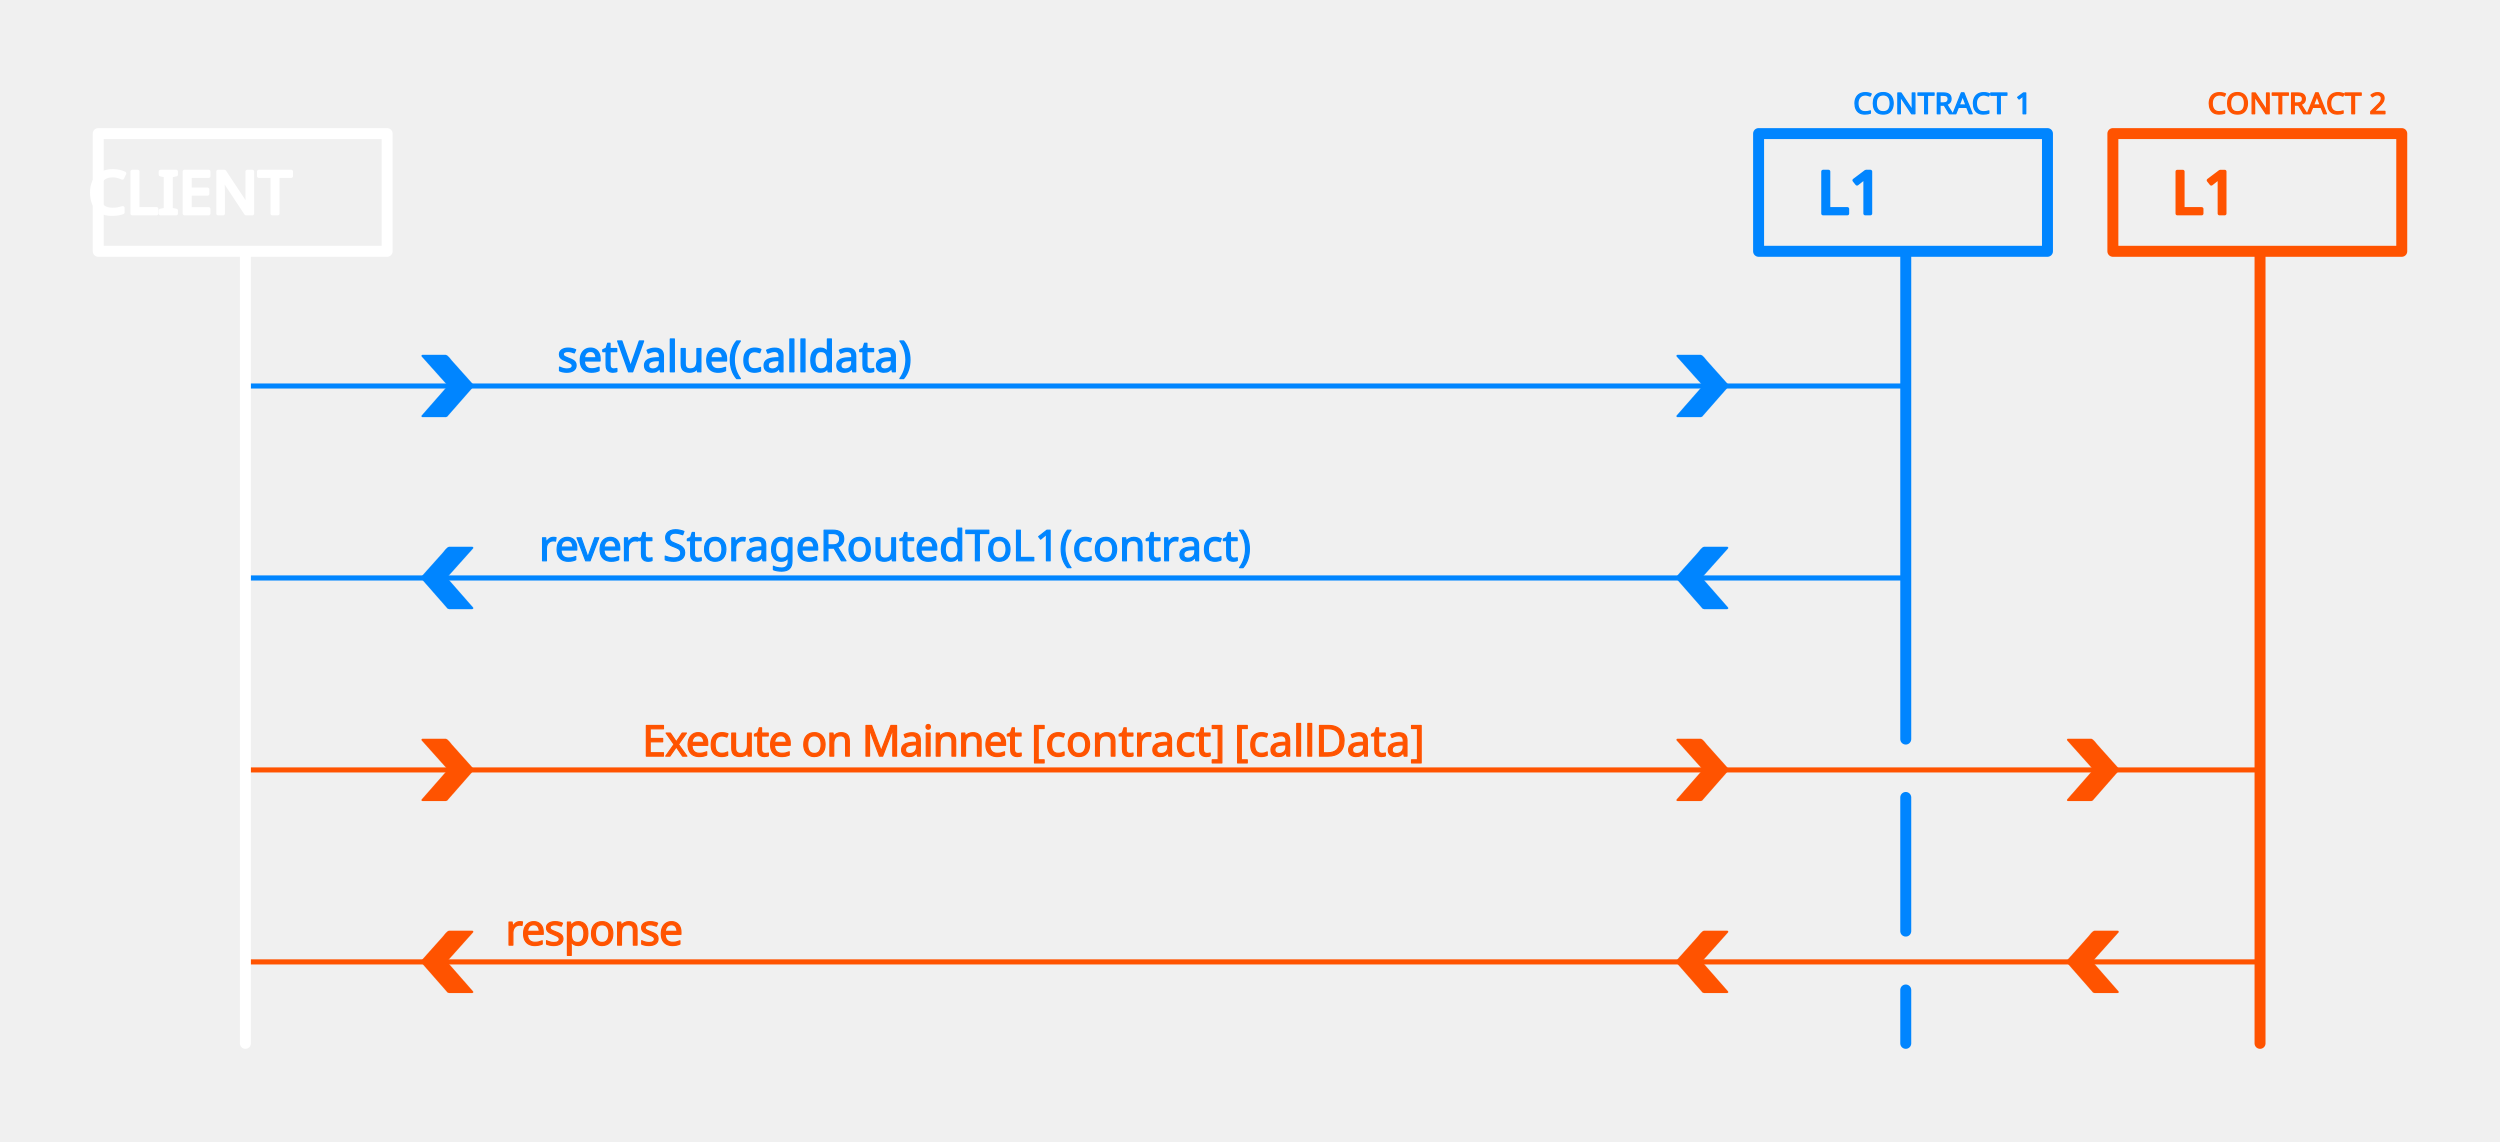
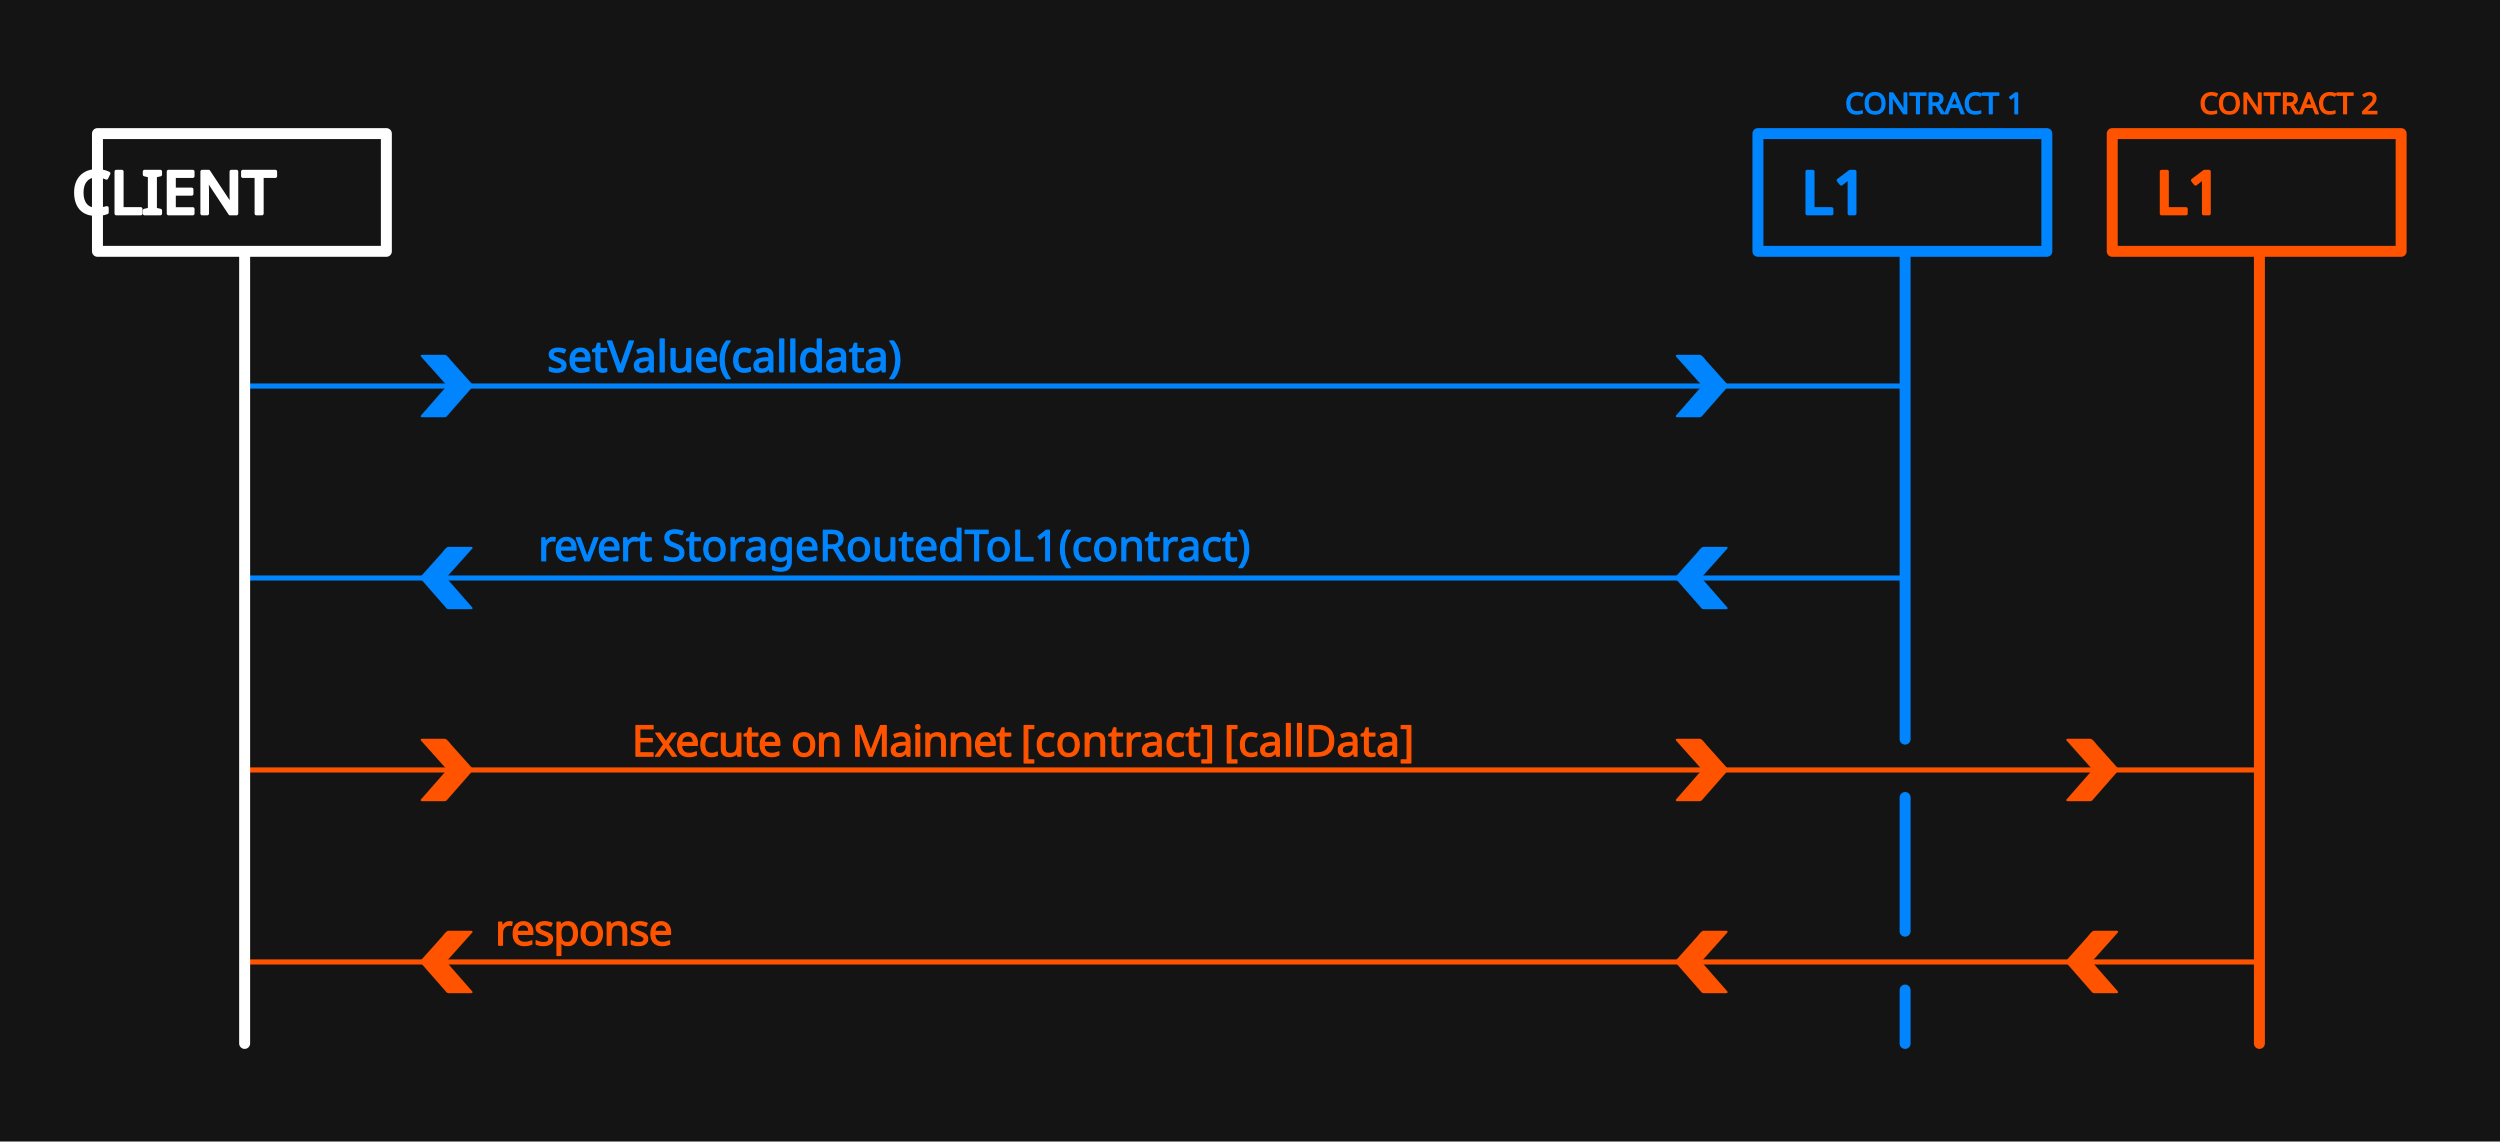
- <svg xmlns="http://www.w3.org/2000/svg" xmlns:xlink="http://www.w3.org/1999/xlink" width="538.993mm" height="246.125mm" viewBox="0 0 538.993 246.125" version="1.1" id="svg6">
+ <svg xmlns="http://www.w3.org/2000/svg" xmlns:xlink="http://www.w3.org/1999/xlink" width="538.953mm" height="246.085mm" viewBox="0 0 538.953 246.085" version="1.1" id="svg6">
  <defs id="defs2">
    <rect x="258.608" y="35.355" width="130.437" height="286.727" id="rect1163" />
    <rect x="352.45" y="114.378" width="27.62" height="4.849" id="rect1482" />
    <linearGradient id="linearGradient1059">
      <stop style="stop-color:#000000;stop-opacity:1;" offset="0" id="stop1055" />
      <stop style="stop-color:#000000;stop-opacity:0;" offset="1" id="stop1057" />
    </linearGradient>
    <rect x="136.861" y="168.484" width="23.687" height="7.896" id="rect1202" />
    <linearGradient id="linearGradient1005">
      <stop style="stop-color:#000000;stop-opacity:1;" offset="0" id="stop1001" />
      <stop style="stop-color:#000000;stop-opacity:0;" offset="1" id="stop1003" />
    </linearGradient>
    <marker style="overflow:visible" id="Arrow2Mstart" refX="0" refY="0" orient="auto">
      <path transform="scale(0.6)" d="M 8.719,4.034 -2.207,0.016 8.719,-4.002 c -1.745,2.372 -1.735,5.617 -6e-7,8.035 z" style="fill:context-stroke;fill-rule:evenodd;stroke-width:0.625;stroke-linejoin:round" id="path1120" />
    </marker>
    <marker style="overflow:visible" id="Arrow2Lend" refX="0" refY="0" orient="auto">
      <path transform="matrix(-1.1,0,0,-1.1,-1.1,0)" d="M 8.719,4.034 -2.207,0.016 8.719,-4.002 c -1.745,2.372 -1.735,5.617 -6e-7,8.035 z" style="fill:context-stroke;fill-rule:evenodd;stroke-width:0.625;stroke-linejoin:round" id="path1117" />
    </marker>
    <marker style="overflow:visible" id="TriangleOutL" refX="0" refY="0" orient="auto">
      <path transform="scale(0.8)" style="fill:context-stroke;fill-rule:evenodd;stroke:context-stroke;stroke-width:1pt" d="M 5.77,0 -2.88,5 V -5 Z" id="path1238" />
    </marker>
    <marker style="overflow:visible" id="TriangleOutL-4" refX="0" refY="0" orient="auto">
      <path transform="scale(0.8)" style="fill:context-stroke;fill-rule:evenodd;stroke:context-stroke;stroke-width:1pt" d="M 5.77,0 -2.88,5 V -5 Z" id="path1238-7" />
    </marker>
    <marker style="overflow:visible" id="TriangleOutL-8" refX="0" refY="0" orient="auto">
      <path transform="scale(0.8)" style="fill:context-stroke;fill-rule:evenodd;stroke:context-stroke;stroke-width:1pt" d="M 5.77,0 -2.88,5 V -5 Z" id="path1238-3" />
    </marker>
    <marker style="overflow:visible" id="TriangleOutL-4-2" refX="0" refY="0" orient="auto">
      <path transform="scale(0.8)" style="fill:context-stroke;fill-rule:evenodd;stroke:context-stroke;stroke-width:1pt" d="M 5.77,0 -2.88,5 V -5 Z" id="path1238-7-8" />
    </marker>
    <linearGradient xlink:href="#linearGradient1005" id="linearGradient1007" x1="88.406" y1="45.401" x2="98.212" y2="45.401" gradientUnits="userSpaceOnUse" />
    <linearGradient xlink:href="#linearGradient1059" id="linearGradient1061" x1="86.907" y1="237.228" x2="177.445" y2="237.228" gradientUnits="userSpaceOnUse" />
  </defs>
-   <g id="layer1" transform="translate(-33.41176,-65.063)">
-     <g id="g2230" transform="translate(-7.8102,9.730348)" style="fill:#ff5300;fill-opacity:1;stroke:#ff5300;stroke-opacity:1">
-       <text xml:space="preserve" style="font-size:9.269px;line-height:1.25;font-family:Palatino;-inkscape-font-specification:Palatino;font-variant-ligatures:none;text-align:center;letter-spacing:-0.242px;text-anchor:middle;fill:#ff5300;fill-opacity:1;stroke:#ff5300;stroke-width:0.257;stroke-linecap:round;stroke-linejoin:round;stroke-miterlimit:4;stroke-dasharray:none;stroke-opacity:1" x="272.025" y="218.355" id="text1278-7-4">
-         <tspan id="tspan1276-9-2" x="274.653" y="218.355" style="font-style:normal;font-variant:normal;font-weight:normal;font-stretch:normal;font-family:'SF Mono';-inkscape-font-specification:'SF Mono';fill:#ff5300;fill-opacity:1;stroke:#ff5300;stroke-width:0.257;stroke-linecap:round;stroke-linejoin:round;stroke-miterlimit:4;stroke-dasharray:none;stroke-opacity:1">Execute on Mainnet [<tspan style="letter-spacing:0px" id="tspan964">contract</tspan>] [<tspan style="letter-spacing:0px" id="tspan966">callData</tspan>]   </tspan>
-       </text>
-     </g>
-     <g id="g1285" transform="translate(-15.54913,4.208755)" style="fill:#0085ff;fill-opacity:1;stroke:#0085ff;stroke-opacity:1">
-       <text xml:space="preserve" style="font-size:9.269px;line-height:1.25;font-family:Palatino;-inkscape-font-specification:Palatino;font-variant-ligatures:none;text-align:center;letter-spacing:0px;text-anchor:middle;stroke:#0085ff;stroke-width:0.309;stroke-linecap:round;stroke-linejoin:round;stroke-miterlimit:4;stroke-dasharray:none;stroke-opacity:1;fill:#0085ff;fill-opacity:1" x="214.05" y="140.992" id="text1278">
-         <tspan id="tspan1276" x="216.629" y="140.992" style="font-style:normal;font-variant:normal;font-weight:normal;font-stretch:normal;font-size:9.269px;font-family:'SF Mono';-inkscape-font-specification:'SF Mono';stroke:#0085ff;stroke-width:0.309;stroke-linecap:round;stroke-linejoin:round;stroke-miterlimit:4;stroke-dasharray:none;stroke-opacity:1;fill:#0085ff;fill-opacity:1;">setValue(calldata) </tspan>
-       </text>
-     </g>
+   <g id="layer1" transform="translate(-33.58221,-65.063)">
    <text xml:space="preserve" style="font-style:normal;font-variant:normal;font-weight:normal;font-stretch:normal;font-size:5.875px;line-height:1.05;font-family:SPOTNIK;-inkscape-font-specification:SPOTNIK;font-variant-ligatures:none;text-align:center;letter-spacing:0.472px;text-anchor:middle;fill:#ff4f00;fill-opacity:1;stroke:#000000;stroke-width:0.803;stroke-linecap:round;stroke-linejoin:round;stroke-miterlimit:4;stroke-dasharray:none;stroke-opacity:1" x="187.271" y="146.442" id="text2139-0-1-8-8-8-0-0" transform="scale(1.047946,0.9542476)">
      <tspan style="font-style:normal;font-variant:normal;font-weight:normal;font-stretch:normal;font-family:SPOTNIK;-inkscape-font-specification:SPOTNIK;text-align:end;text-anchor:end;fill:#ff4f00;fill-opacity:1;stroke:#000000;stroke-width:0.803;stroke-linecap:round;stroke-linejoin:round;stroke-miterlimit:4;stroke-dasharray:none;stroke-opacity:1" x="187.271" y="146.442" id="tspan2163-0-2-6-4-3-4" />
    </text>
    <g id="g1162" transform="matrix(0.2723189,0,0,0.2723189,213.8516,218.0248)" />
-     <g id="g1170" transform="translate(101.0709,4.805857)">
-       <path style="fill:none;fill-opacity:1;stroke:#0085ff;stroke-width:2.365;stroke-linecap:round;stroke-linejoin:round;stroke-miterlimit:4;stroke-dasharray:none;stroke-opacity:1" d="m 343.216,285.2 v -11.505 m 0,-12.694 v -28.814 m 0,-12.587 v -105.162 H 311.488 V 89.06 h 62.281 v 25.378 h -30.553" id="path1065-7" />
-       <text xml:space="preserve" style="font-size:12.87px;line-height:1.25;font-family:Palatino;-inkscape-font-specification:Palatino;font-variant-ligatures:none;text-align:center;letter-spacing:0px;text-anchor:middle;stroke-width:0.771;stroke-miterlimit:4;stroke-dasharray:none;fill:#0085ff;fill-opacity:1;stroke:#0085ff;stroke-opacity:1;" x="338.129" y="107.736" id="text1098-9" transform="scale(1.013468,0.9867108)">
-         <tspan id="tspan1096-9" x="338.129" y="107.736" style="font-style:normal;font-variant:normal;font-weight:normal;font-stretch:normal;font-family:'SF Mono';-inkscape-font-specification:'SF Mono';stroke:#0085ff;stroke-width:0.771;stroke-linecap:round;stroke-linejoin:round;stroke-miterlimit:4;stroke-dasharray:none;stroke-opacity:1;fill:#0085ff;fill-opacity:1;">L1</tspan>
+     <text xml:space="preserve" id="text1161" style="font-size:14.111px;line-height:1.25;font-family:Palatino;-inkscape-font-specification:Palatino;font-variant-ligatures:none;text-align:center;letter-spacing:-0.368px;white-space:pre;shape-inside:url(#rect1163);" />
+     <g id="g1285-3" transform="translate(-33.66163,-270.9315)" style="fill:#0085ff;fill-opacity:1;stroke:none;stroke-opacity:1">
+       <rect style="fill:#141414;fill-rule:evenodd;stroke:none;stroke-width:0.729;stroke-linecap:round;stroke-linejoin:round;paint-order:stroke fill markers;stop-color:#000000" id="rect965" width="538.953" height="246.085" x="67.244" y="335.994" />
+     </g>
+     <g id="g1033">
+       <g id="g2230" transform="translate(-7.8102,9.730348)" style="fill:#ff5300;fill-opacity:1;stroke:#ff5300;stroke-opacity:1">
+         <text xml:space="preserve" style="font-size:9.269px;line-height:1.25;font-family:Palatino;-inkscape-font-specification:Palatino;font-variant-ligatures:none;text-align:center;letter-spacing:-0.242px;text-anchor:middle;fill:#ff5300;fill-opacity:1;stroke:#ff5300;stroke-width:0.257;stroke-linecap:round;stroke-linejoin:round;stroke-miterlimit:4;stroke-dasharray:none;stroke-opacity:1" x="272.025" y="218.355" id="text1278-7-4">
+           <tspan id="tspan1276-9-2" x="274.653" y="218.355" style="font-style:normal;font-variant:normal;font-weight:normal;font-stretch:normal;font-family:'SF Mono';-inkscape-font-specification:'SF Mono';fill:#ff5300;fill-opacity:1;stroke:#ff5300;stroke-width:0.257;stroke-linecap:round;stroke-linejoin:round;stroke-miterlimit:4;stroke-dasharray:none;stroke-opacity:1">Execute on Mainnet [<tspan style="letter-spacing:0px" id="tspan964">contract</tspan>] [<tspan style="letter-spacing:0px" id="tspan966">callData</tspan>]   </tspan>
+         </text>
+       </g>
+       <g id="g1285" transform="translate(-15.54913,4.208755)" style="fill:#0085ff;fill-opacity:1;stroke:#0085ff;stroke-opacity:1">
+         <text xml:space="preserve" style="font-size:9.269px;line-height:1.25;font-family:Palatino;-inkscape-font-specification:Palatino;font-variant-ligatures:none;text-align:center;letter-spacing:0px;text-anchor:middle;fill:#0085ff;fill-opacity:1;stroke:#0085ff;stroke-width:0.309;stroke-linecap:round;stroke-linejoin:round;stroke-miterlimit:4;stroke-dasharray:none;stroke-opacity:1" x="214.05" y="140.992" id="text1278">
+           <tspan id="tspan1276" x="216.919" y="140.992" style="font-style:normal;font-variant:normal;font-weight:normal;font-stretch:normal;font-size:9.269px;font-family:'SF Mono';-inkscape-font-specification:'SF Mono';fill:#0085ff;fill-opacity:1;stroke:#0085ff;stroke-width:0.309;stroke-linecap:round;stroke-linejoin:round;stroke-miterlimit:4;stroke-dasharray:none;stroke-opacity:1">setValue(calldata) </tspan>
+         </text>
+       </g>
+       <g id="g1170" transform="translate(101.0709,4.805857)">
+         <path style="fill:none;fill-opacity:1;stroke:#0085ff;stroke-width:2.365;stroke-linecap:round;stroke-linejoin:round;stroke-miterlimit:4;stroke-dasharray:none;stroke-opacity:1" d="m 343.216,285.2 v -11.505 m 0,-12.694 v -28.814 m 0,-12.587 v -105.162 H 311.488 V 89.06 h 62.281 v 25.378 h -30.553" id="path1065-7" />
+         <text xml:space="preserve" style="font-size:12.87px;line-height:1.25;font-family:Palatino;-inkscape-font-specification:Palatino;font-variant-ligatures:none;text-align:center;letter-spacing:0px;text-anchor:middle;fill:#0085ff;fill-opacity:1;stroke:#0085ff;stroke-width:0.771;stroke-miterlimit:4;stroke-dasharray:none;stroke-opacity:1" x="338.129" y="107.736" id="text1098-9" transform="scale(1.013468,0.9867108)">
+           <tspan id="tspan1096-9" x="338.129" y="107.736" style="font-style:normal;font-variant:normal;font-weight:normal;font-stretch:normal;font-family:'SF Mono';-inkscape-font-specification:'SF Mono';fill:#0085ff;fill-opacity:1;stroke:#0085ff;stroke-width:0.771;stroke-linecap:round;stroke-linejoin:round;stroke-miterlimit:4;stroke-dasharray:none;stroke-opacity:1">L1</tspan>
+         </text>
+       </g>
+       <g id="g1175" transform="translate(101.0709,4.2183)" style="stroke:#ff5300;stroke-opacity:1">
+         <path style="fill:none;fill-opacity:1;stroke:#ff5300;stroke-width:2.365;stroke-linecap:round;stroke-linejoin:round;stroke-miterlimit:4;stroke-dasharray:none;stroke-opacity:1" d="m 419.598,285.787 v -70.697 m 0,0 V 115.026 H 387.87 V 89.648 h 62.281 V 115.026 h -30.553" id="path1065-7-8" />
+         <text xml:space="preserve" style="font-size:12.87px;line-height:1.25;font-family:Palatino;-inkscape-font-specification:Palatino;font-variant-ligatures:none;text-align:center;letter-spacing:0px;text-anchor:middle;fill:#ff5300;fill-opacity:1;stroke:#ff5300;stroke-width:0.771;stroke-miterlimit:4;stroke-dasharray:none;stroke-opacity:1" x="413.496" y="108.332" id="text1098-9-0" transform="scale(1.013468,0.9867108)">
+           <tspan id="tspan1096-9-8" x="413.496" y="108.332" style="font-style:normal;font-variant:normal;font-weight:normal;font-stretch:normal;font-family:'SF Mono';-inkscape-font-specification:'SF Mono';fill:#ff5300;fill-opacity:1;stroke:#ff5300;stroke-width:0.771;stroke-linecap:round;stroke-linejoin:round;stroke-miterlimit:4;stroke-dasharray:none;stroke-opacity:1">L1</tspan>
+         </text>
+       </g>
+       <text xml:space="preserve" style="font-size:6.379px;line-height:1.25;font-family:Palatino;-inkscape-font-specification:Palatino;font-variant-ligatures:none;text-align:center;letter-spacing:0px;text-anchor:middle;fill:#0085ff;fill-opacity:1;stroke:#0085ff;stroke-width:0.282;stroke-miterlimit:4;stroke-dasharray:none;stroke-opacity:1" x="450.227" y="90.797" id="text1098-9-9" transform="scale(1.013468,0.9867108)">
+         <tspan id="tspan1096-9-6" x="450.227" y="90.797" style="font-style:normal;font-variant:normal;font-weight:normal;font-stretch:normal;font-family:'SF Mono';-inkscape-font-specification:'SF Mono';fill:#0085ff;fill-opacity:1;stroke:#0085ff;stroke-width:0.282;stroke-linecap:round;stroke-linejoin:round;stroke-miterlimit:4;stroke-dasharray:none;stroke-opacity:1">CONTRACT 1</tspan>
      </text>
-     </g>
-     <g id="g1175" transform="translate(101.0709,4.2183)" style="stroke:#ff5300;stroke-opacity:1">
-       <path style="fill:none;fill-opacity:1;stroke:#ff5300;stroke-width:2.365;stroke-linecap:round;stroke-linejoin:round;stroke-miterlimit:4;stroke-dasharray:none;stroke-opacity:1" d="m 419.598,285.787 v -70.697 m 0,0 V 115.026 H 387.87 V 89.648 h 62.281 V 115.026 h -30.553" id="path1065-7-8" />
-       <text xml:space="preserve" style="font-size:12.87px;line-height:1.25;font-family:Palatino;-inkscape-font-specification:Palatino;font-variant-ligatures:none;text-align:center;letter-spacing:0px;text-anchor:middle;stroke-width:0.771;stroke-miterlimit:4;stroke-dasharray:none;stroke:#ff5300;stroke-opacity:1;fill:#ff5300;fill-opacity:1;" x="413.496" y="108.332" id="text1098-9-0" transform="scale(1.013468,0.9867108)">
-         <tspan id="tspan1096-9-8" x="413.496" y="108.332" style="font-style:normal;font-variant:normal;font-weight:normal;font-stretch:normal;font-family:'SF Mono';-inkscape-font-specification:'SF Mono';stroke:#ff5300;stroke-width:0.771;stroke-linecap:round;stroke-linejoin:round;stroke-miterlimit:4;stroke-dasharray:none;stroke-opacity:1;fill:#ff5300;fill-opacity:1;">L1</tspan>
+       <text xml:space="preserve" style="font-size:6.379px;line-height:1.25;font-family:Palatino;-inkscape-font-specification:Palatino;font-variant-ligatures:none;text-align:center;letter-spacing:0px;text-anchor:middle;fill:#ff5300;fill-opacity:1;stroke:#ff5300;stroke-width:0.282;stroke-miterlimit:4;stroke-dasharray:none;stroke-opacity:1" x="525.595" y="90.797" id="text1098-9-9-2" transform="scale(1.013468,0.9867108)">
+         <tspan id="tspan1096-9-6-3" x="525.595" y="90.797" style="font-style:normal;font-variant:normal;font-weight:normal;font-stretch:normal;font-family:'SF Mono';-inkscape-font-specification:'SF Mono';fill:#ff5300;fill-opacity:1;stroke:#ff5300;stroke-width:0.282;stroke-linecap:round;stroke-linejoin:round;stroke-miterlimit:4;stroke-dasharray:none;stroke-opacity:1">CONTRACT 2</tspan>
      </text>
-     </g>
-     <text xml:space="preserve" id="text1161" style="font-size:14.111px;line-height:1.25;font-family:Palatino;-inkscape-font-specification:Palatino;font-variant-ligatures:none;text-align:center;letter-spacing:-0.368px;white-space:pre;shape-inside:url(#rect1163);" />
-     <text xml:space="preserve" style="font-size:6.379px;line-height:1.25;font-family:Palatino;-inkscape-font-specification:Palatino;font-variant-ligatures:none;text-align:center;letter-spacing:0px;text-anchor:middle;fill:#0085ff;fill-opacity:1;stroke:#0085ff;stroke-width:0.282;stroke-miterlimit:4;stroke-dasharray:none;stroke-opacity:1" x="450.227" y="90.797" id="text1098-9-9" transform="scale(1.013468,0.9867108)">
-       <tspan id="tspan1096-9-6" x="450.227" y="90.797" style="font-style:normal;font-variant:normal;font-weight:normal;font-stretch:normal;font-family:'SF Mono';-inkscape-font-specification:'SF Mono';fill:#0085ff;fill-opacity:1;stroke:#0085ff;stroke-width:0.282;stroke-linecap:round;stroke-linejoin:round;stroke-miterlimit:4;stroke-dasharray:none;stroke-opacity:1">CONTRACT 1</tspan>
-     </text>
-     <text xml:space="preserve" style="font-size:6.379px;line-height:1.25;font-family:Palatino;-inkscape-font-specification:Palatino;font-variant-ligatures:none;text-align:center;letter-spacing:0px;text-anchor:middle;fill:#ff5300;fill-opacity:1;stroke:#ff5300;stroke-width:0.282;stroke-miterlimit:4;stroke-dasharray:none;stroke-opacity:1" x="525.595" y="90.797" id="text1098-9-9-2" transform="scale(1.013468,0.9867108)">
-       <tspan id="tspan1096-9-6-3" x="525.595" y="90.797" style="font-style:normal;font-variant:normal;font-weight:normal;font-stretch:normal;font-family:'SF Mono';-inkscape-font-specification:'SF Mono';fill:#ff5300;fill-opacity:1;stroke:#ff5300;stroke-width:0.282;stroke-linecap:round;stroke-linejoin:round;stroke-miterlimit:4;stroke-dasharray:none;stroke-opacity:1">CONTRACT 2</tspan>
-     </text>
-     <path style="fill:none;stroke:#0085ff;stroke-width:1.1;stroke-linecap:round;stroke-linejoin:round;stroke-miterlimit:4;stroke-dasharray:none;stroke-opacity:1" d="M 86.012,148.283 H 444.287" id="path1225" />
-     <path style="fill:#0085ff;stroke:#0085ff;stroke-width:1.1;stroke-linecap:round;stroke-linejoin:round;stroke-miterlimit:4;stroke-dasharray:none;stroke-opacity:1;fill-opacity:1" d="M 86.012,189.67 H 444.287" id="path1225-4" />
-     <path style="fill:none;stroke:#ff5300;stroke-width:1.1;stroke-linecap:round;stroke-linejoin:round;stroke-miterlimit:4;stroke-dasharray:none;stroke-opacity:1" d="M 86.012,231.056 H 520.669" id="path1225-8" />
-     <path style="fill:#ff5300;stroke:#ff5300;stroke-width:1.1;stroke-linecap:round;stroke-linejoin:round;stroke-miterlimit:4;stroke-dasharray:none;stroke-opacity:1;fill-opacity:1" d="M 86.012,272.443 H 520.669" id="path1225-80" />
-     <g id="g1291" transform="matrix(-0.02409993,0,0,0.02409993,136.5709,141.5783)" style="stroke:#0085ff;stroke-opacity:1;fill:#0085ff;fill-opacity:1">
-       <g id="g1289" style="stroke:#0085ff;stroke-opacity:1;fill:#0085ff;fill-opacity:1">
-         <path d="M 508.094,13.5 C 511.82,6.043 508.087,0 499.749,0 c 0,0 -205.77,0 -205.773,0 -19.045,0.006 -44.079,38.363 -56.512,52.262 -21.87,24.449 -186.59,207.547 -187.783,209.934 -3.727,7.458 -3.727,19.544 0,27.001 l 222.456,253.726 c 3.727,7.458 13.507,13.501 21.843,13.501 h 205.77 c 8.335,0 12.071,-6.043 8.345,-13.501 L 285.638,289.197 c -3.728,-7.457 -3.728,-19.544 0,-27.001 z" id="path1287" style="stroke:#0085ff;stroke-opacity:1;fill:#0085ff;fill-opacity:1" />
+       <path style="fill:none;stroke:#0085ff;stroke-width:1.1;stroke-linecap:round;stroke-linejoin:round;stroke-miterlimit:4;stroke-dasharray:none;stroke-opacity:1" d="M 86.012,148.283 H 444.287" id="path1225" />
+       <path style="fill:#0085ff;fill-opacity:1;stroke:#0085ff;stroke-width:1.1;stroke-linecap:round;stroke-linejoin:round;stroke-miterlimit:4;stroke-dasharray:none;stroke-opacity:1" d="M 86.012,189.67 H 444.287" id="path1225-4" />
+       <path style="fill:none;stroke:#ff5300;stroke-width:1.1;stroke-linecap:round;stroke-linejoin:round;stroke-miterlimit:4;stroke-dasharray:none;stroke-opacity:1" d="M 86.012,231.056 H 520.669" id="path1225-8" />
+       <path style="fill:#ff5300;fill-opacity:1;stroke:#ff5300;stroke-width:1.1;stroke-linecap:round;stroke-linejoin:round;stroke-miterlimit:4;stroke-dasharray:none;stroke-opacity:1" d="M 86.012,272.443 H 520.669" id="path1225-80" />
+       <g id="g1291" transform="matrix(-0.02409993,0,0,0.02409993,136.5709,141.5783)" style="fill:#0085ff;fill-opacity:1;stroke:#0085ff;stroke-opacity:1">
+         <g id="g1289" style="fill:#0085ff;fill-opacity:1;stroke:#0085ff;stroke-opacity:1">
+           <path d="M 508.094,13.5 C 511.82,6.043 508.087,0 499.749,0 c 0,0 -205.77,0 -205.773,0 -19.045,0.006 -44.079,38.363 -56.512,52.262 -21.87,24.449 -186.59,207.547 -187.783,209.934 -3.727,7.458 -3.727,19.544 0,27.001 l 222.456,253.726 c 3.727,7.458 13.507,13.501 21.843,13.501 h 205.77 c 8.335,0 12.071,-6.043 8.345,-13.501 L 285.638,289.197 c -3.728,-7.457 -3.728,-19.544 0,-27.001 z" id="path1287" style="fill:#0085ff;fill-opacity:1;stroke:#0085ff;stroke-opacity:1" />
+         </g>
      </g>
-     </g>
-     <g id="g1291-1" transform="matrix(-0.02409993,0,0,0.02409993,407.1377,141.5783)" style="stroke:#0085ff;stroke-opacity:1;fill:#0085ff;fill-opacity:1">
-       <g id="g1289-3" style="stroke:#0085ff;stroke-opacity:1;fill:#0085ff;fill-opacity:1">
-         <path d="M 508.094,13.5 C 511.82,6.043 508.087,0 499.749,0 c 0,0 -205.77,0 -205.773,0 -19.045,0.006 -44.079,38.363 -56.512,52.262 -21.87,24.449 -186.59,207.547 -187.783,209.934 -3.727,7.458 -3.727,19.544 0,27.001 l 222.456,253.726 c 3.727,7.458 13.507,13.501 21.843,13.501 h 205.77 c 8.335,0 12.071,-6.043 8.345,-13.501 L 285.638,289.197 c -3.728,-7.457 -3.728,-19.544 0,-27.001 z" id="path1287-6" style="stroke:#0085ff;stroke-opacity:1;fill:#0085ff;fill-opacity:1" />
+       <g id="g1291-1" transform="matrix(-0.02409993,0,0,0.02409993,407.1377,141.5783)" style="fill:#0085ff;fill-opacity:1;stroke:#0085ff;stroke-opacity:1">
+         <g id="g1289-3" style="fill:#0085ff;fill-opacity:1;stroke:#0085ff;stroke-opacity:1">
+           <path d="M 508.094,13.5 C 511.82,6.043 508.087,0 499.749,0 c 0,0 -205.77,0 -205.773,0 -19.045,0.006 -44.079,38.363 -56.512,52.262 -21.87,24.449 -186.59,207.547 -187.783,209.934 -3.727,7.458 -3.727,19.544 0,27.001 l 222.456,253.726 c 3.727,7.458 13.507,13.501 21.843,13.501 h 205.77 c 8.335,0 12.071,-6.043 8.345,-13.501 L 285.638,289.197 c -3.728,-7.457 -3.728,-19.544 0,-27.001 z" id="path1287-6" style="fill:#0085ff;fill-opacity:1;stroke:#0085ff;stroke-opacity:1" />
+         </g>
      </g>
-     </g>
-     <g id="g1285-3" transform="translate(39.48707,46.74286)" style="fill:#0085ff;fill-opacity:1;stroke:#0085ff;stroke-opacity:1">
-       <text xml:space="preserve" style="font-size:9.269px;line-height:1.25;font-family:Palatino;-inkscape-font-specification:Palatino;font-variant-ligatures:none;text-align:center;letter-spacing:-0.242px;text-anchor:middle;fill:#0085ff;fill-opacity:1;stroke:#0085ff;stroke-width:0.257;stroke-linecap:round;stroke-linejoin:round;stroke-miterlimit:4;stroke-dasharray:none;stroke-opacity:1" x="204.16" y="139.236" id="text1278-7">
+       <text xml:space="preserve" style="font-size:9.269px;line-height:1.25;font-family:Palatino;-inkscape-font-specification:Palatino;font-variant-ligatures:none;text-align:center;letter-spacing:-0.242px;text-anchor:middle;fill:#0085ff;fill-opacity:1;stroke:#0085ff;stroke-width:0.257;stroke-linecap:round;stroke-linejoin:round;stroke-miterlimit:4;stroke-dasharray:none;stroke-opacity:1" x="204.16" y="139.236" id="text1278-7" transform="translate(39.48707,46.74286)">
        <tspan id="tspan1276-9" x="204.16" y="139.236" style="font-style:normal;font-variant:normal;font-weight:normal;font-stretch:normal;font-family:'SF Mono';-inkscape-font-specification:'SF Mono';fill:#0085ff;fill-opacity:1;stroke:#0085ff;stroke-width:0.257;stroke-linecap:round;stroke-linejoin:round;stroke-miterlimit:4;stroke-dasharray:none;stroke-opacity:1">revert <tspan style="letter-spacing:0px" id="tspan962">StorageRoutedToL1(contract)</tspan>
        </tspan>
      </text>
-     </g>
-     <g id="g1291-6" transform="matrix(0.02409993,0,0,0.02409993,123.1611,182.9649)" style="stroke:#0085ff;stroke-opacity:1;fill:#0085ff;fill-opacity:1">
-       <g id="g1289-0" style="stroke:#0085ff;stroke-opacity:1;fill:#0085ff;fill-opacity:1">
-         <path d="M 508.094,13.5 C 511.82,6.043 508.087,0 499.749,0 c 0,0 -205.77,0 -205.773,0 -19.045,0.006 -44.079,38.363 -56.512,52.262 -21.87,24.449 -186.59,207.547 -187.783,209.934 -3.727,7.458 -3.727,19.544 0,27.001 l 222.456,253.726 c 3.727,7.458 13.507,13.501 21.843,13.501 h 205.77 c 8.335,0 12.071,-6.043 8.345,-13.501 L 285.638,289.197 c -3.728,-7.457 -3.728,-19.544 0,-27.001 z" id="path1287-60" style="stroke:#0085ff;stroke-opacity:1;fill:#0085ff;fill-opacity:1" />
+       <g id="g1291-6" transform="matrix(0.02409993,0,0,0.02409993,123.1611,182.9649)" style="fill:#0085ff;fill-opacity:1;stroke:#0085ff;stroke-opacity:1">
+         <g id="g1289-0" style="fill:#0085ff;fill-opacity:1;stroke:#0085ff;stroke-opacity:1">
+           <path d="M 508.094,13.5 C 511.82,6.043 508.087,0 499.749,0 c 0,0 -205.77,0 -205.773,0 -19.045,0.006 -44.079,38.363 -56.512,52.262 -21.87,24.449 -186.59,207.547 -187.783,209.934 -3.727,7.458 -3.727,19.544 0,27.001 l 222.456,253.726 c 3.727,7.458 13.507,13.501 21.843,13.501 h 205.77 c 8.335,0 12.071,-6.043 8.345,-13.501 L 285.638,289.197 c -3.728,-7.457 -3.728,-19.544 0,-27.001 z" id="path1287-60" style="fill:#0085ff;fill-opacity:1;stroke:#0085ff;stroke-opacity:1" />
+         </g>
+       </g>
+       <g id="g1291-1-2" transform="matrix(0.02409993,0,0,0.02409993,393.7279,182.9649)" style="fill:#0085ff;fill-opacity:1;stroke:#0085ff;stroke-opacity:1">
+         <g id="g1289-3-5" style="fill:#0085ff;fill-opacity:1;stroke:#0085ff;stroke-opacity:1">
+           <path d="M 508.094,13.5 C 511.82,6.043 508.087,0 499.749,0 c 0,0 -205.77,0 -205.773,0 -19.045,0.006 -44.079,38.363 -56.512,52.262 -21.87,24.449 -186.59,207.547 -187.783,209.934 -3.727,7.458 -3.727,19.544 0,27.001 l 222.456,253.726 c 3.727,7.458 13.507,13.501 21.843,13.501 h 205.77 c 8.335,0 12.071,-6.043 8.345,-13.501 L 285.638,289.197 c -3.728,-7.457 -3.728,-19.544 0,-27.001 z" id="path1287-6-2" style="fill:#0085ff;fill-opacity:1;stroke:#0085ff;stroke-opacity:1" />
+         </g>
+       </g>
+       <g id="g1291-6-4" transform="matrix(-0.02409993,0,0,0.02409993,407.1377,224.3516)" style="fill:#ff5300;fill-opacity:1;stroke:#ff5300;stroke-opacity:1">
+         <g id="g1289-0-5" style="fill:#ff5300;fill-opacity:1;stroke:#ff5300;stroke-opacity:1">
+           <path d="M 508.094,13.5 C 511.82,6.043 508.087,0 499.749,0 c 0,0 -205.77,0 -205.773,0 -19.045,0.006 -44.079,38.363 -56.512,52.262 -21.87,24.449 -186.59,207.547 -187.783,209.934 -3.727,7.458 -3.727,19.544 0,27.001 l 222.456,253.726 c 3.727,7.458 13.507,13.501 21.843,13.501 h 205.77 c 8.335,0 12.071,-6.043 8.345,-13.501 L 285.638,289.197 c -3.728,-7.457 -3.728,-19.544 0,-27.001 z" id="path1287-60-3" style="fill:#ff5300;fill-opacity:1;stroke:#ff5300;stroke-opacity:1" />
+         </g>
+       </g>
+       <g id="g1289-3-5-8" transform="matrix(-0.02409993,0,0,0.02409993,136.5709,224.3516)" style="fill:#ff5300;fill-opacity:1;stroke:#ff5300;stroke-opacity:1">
+         <path d="M 508.094,13.5 C 511.82,6.043 508.087,0 499.749,0 c 0,0 -205.77,0 -205.773,0 -19.045,0.006 -44.079,38.363 -56.512,52.262 -21.87,24.449 -186.59,207.547 -187.783,209.934 -3.727,7.458 -3.727,19.544 0,27.001 l 222.456,253.726 c 3.727,7.458 13.507,13.501 21.843,13.501 h 205.77 c 8.335,0 12.071,-6.043 8.345,-13.501 L 285.638,289.197 c -3.728,-7.457 -3.728,-19.544 0,-27.001 z" id="path1287-6-2-8" style="fill:#ff5300;fill-opacity:1;stroke:#ff5300;stroke-opacity:1" />
+       </g>
+       <g id="g1291-6-4-2" transform="matrix(-0.02409993,0,0,0.02409993,491.3289,224.3516)" style="fill:#ff5300;fill-opacity:1;stroke:#ff5300;stroke-opacity:1">
+         <g id="g1289-0-5-8" style="fill:#ff5300;fill-opacity:1;stroke:#ff5300;stroke-opacity:1">
+           <path d="M 508.094,13.5 C 511.82,6.043 508.087,0 499.749,0 c 0,0 -205.77,0 -205.773,0 -19.045,0.006 -44.079,38.363 -56.512,52.262 -21.87,24.449 -186.59,207.547 -187.783,209.934 -3.727,7.458 -3.727,19.544 0,27.001 l 222.456,253.726 c 3.727,7.458 13.507,13.501 21.843,13.501 h 205.77 c 8.335,0 12.071,-6.043 8.345,-13.501 L 285.638,289.197 c -3.728,-7.457 -3.728,-19.544 0,-27.001 z" id="path1287-60-3-7" style="fill:#ff5300;fill-opacity:1;stroke:#ff5300;stroke-opacity:1" />
+         </g>
+       </g>
+       <g id="g1291-6-4-2-3" transform="matrix(0.02409993,0,0,0.02409993,477.9191,265.7382)" style="fill:#ff5300;fill-opacity:1;stroke:#ff5300;stroke-opacity:1">
+         <g id="g1289-0-5-8-0" style="fill:#ff5300;fill-opacity:1;stroke:#ff5300;stroke-opacity:1">
+           <path d="M 508.094,13.5 C 511.82,6.043 508.087,0 499.749,0 c 0,0 -205.77,0 -205.773,0 -19.045,0.006 -44.079,38.363 -56.512,52.262 -21.87,24.449 -186.59,207.547 -187.783,209.934 -3.727,7.458 -3.727,19.544 0,27.001 l 222.456,253.726 c 3.727,7.458 13.507,13.501 21.843,13.501 h 205.77 c 8.335,0 12.071,-6.043 8.345,-13.501 L 285.638,289.197 c -3.728,-7.457 -3.728,-19.544 0,-27.001 z" id="path1287-60-3-7-2" style="fill:#ff5300;fill-opacity:1;stroke:#ff5300;stroke-opacity:1" />
+         </g>
+       </g>
+       <g id="g1291-6-2" transform="matrix(0.02409993,0,0,0.02409993,123.1611,265.7382)" style="fill:#ff5300;fill-opacity:1;stroke:#ff5300;stroke-opacity:1">
+         <g id="g1289-0-6" style="fill:#ff5300;fill-opacity:1;stroke:#ff5300;stroke-opacity:1">
+           <path d="M 508.094,13.5 C 511.82,6.043 508.087,0 499.749,0 c 0,0 -205.77,0 -205.773,0 -19.045,0.006 -44.079,38.363 -56.512,52.262 -21.87,24.449 -186.59,207.547 -187.783,209.934 -3.727,7.458 -3.727,19.544 0,27.001 l 222.456,253.726 c 3.727,7.458 13.507,13.501 21.843,13.501 h 205.77 c 8.335,0 12.071,-6.043 8.345,-13.501 L 285.638,289.197 c -3.728,-7.457 -3.728,-19.544 0,-27.001 z" id="path1287-60-8" style="fill:#ff5300;fill-opacity:1;stroke:#ff5300;stroke-opacity:1" />
+         </g>
+       </g>
+       <g id="g1291-1-2-5" transform="matrix(0.02409993,0,0,0.02409993,393.7279,265.7382)" style="fill:#ff5300;fill-opacity:1;stroke:#ff5300;stroke-opacity:1">
+         <g id="g1289-3-5-5" style="fill:#ff5300;fill-opacity:1;stroke:#ff5300;stroke-opacity:1">
+           <path d="M 508.094,13.5 C 511.82,6.043 508.087,0 499.749,0 c 0,0 -205.77,0 -205.773,0 -19.045,0.006 -44.079,38.363 -56.512,52.262 -21.87,24.449 -186.59,207.547 -187.783,209.934 -3.727,7.458 -3.727,19.544 0,27.001 l 222.456,253.726 c 3.727,7.458 13.507,13.501 21.843,13.501 h 205.77 c 8.335,0 12.071,-6.043 8.345,-13.501 L 285.638,289.197 c -3.728,-7.457 -3.728,-19.544 0,-27.001 z" id="path1287-6-2-9" style="fill:#ff5300;fill-opacity:1;stroke:#ff5300;stroke-opacity:1" />
+         </g>
+       </g>
+       <g id="g1285-3-4" transform="translate(-45.85781,129.1018)" style="fill:#ff5300;fill-opacity:1;stroke:#ff5300;stroke-opacity:1">
+         <text xml:space="preserve" style="font-size:9.269px;line-height:1.25;font-family:Palatino;-inkscape-font-specification:Palatino;font-variant-ligatures:none;text-align:center;letter-spacing:-0.242px;text-anchor:middle;fill:#ff5300;fill-opacity:1;stroke:#ff5300;stroke-width:0.257;stroke-linecap:round;stroke-linejoin:round;stroke-miterlimit:4;stroke-dasharray:none;stroke-opacity:1" x="214.903" y="139.724" id="text1278-7-8">
+           <tspan id="tspan1276-9-3" x="214.782" y="139.724" style="font-style:normal;font-variant:normal;font-weight:normal;font-stretch:normal;font-family:'SF Mono';-inkscape-font-specification:'SF Mono';fill:#ff5300;fill-opacity:1;stroke:#ff5300;stroke-width:0.257;stroke-linecap:round;stroke-linejoin:round;stroke-miterlimit:4;stroke-dasharray:none;stroke-opacity:1">response</tspan>
+         </text>
+       </g>
+       <g id="g1159">
+         <path style="fill:none;fill-opacity:0.376;stroke:#ffffff;stroke-width:2.365;stroke-linecap:round;stroke-linejoin:round;stroke-miterlimit:4;stroke-dasharray:none;stroke-opacity:1" d="M 86.322,290.006 V 119.244 H 54.594 V 93.866 H 116.875 V 119.244 H 86.322" id="path1065" />
+         <text xml:space="preserve" style="font-size:12.87px;line-height:1.25;font-family:Palatino;-inkscape-font-specification:Palatino;font-variant-ligatures:none;text-align:center;letter-spacing:0px;text-anchor:middle;fill:#ffffff;fill-opacity:1;stroke:#ffffff;stroke-width:0.771;stroke-miterlimit:4;stroke-dasharray:none;stroke-opacity:1" x="84.649" y="112.607" id="text1098" transform="scale(1.013468,0.9867108)">
+           <tspan id="tspan1096" x="84.649" y="112.607" style="font-style:normal;font-variant:normal;font-weight:normal;font-stretch:normal;font-family:'SF Mono';-inkscape-font-specification:'SF Mono';fill:#ffffff;fill-opacity:1;stroke:#ffffff;stroke-width:0.771;stroke-linecap:round;stroke-linejoin:round;stroke-miterlimit:4;stroke-dasharray:none;stroke-opacity:1">CLIENT</tspan>
+         </text>
      </g>
    </g>
-     <g id="g1291-1-2" transform="matrix(0.02409993,0,0,0.02409993,393.7279,182.9649)" style="stroke:#0085ff;stroke-opacity:1;fill:#0085ff;fill-opacity:1">
-       <g id="g1289-3-5" style="stroke:#0085ff;stroke-opacity:1;fill:#0085ff;fill-opacity:1">
-         <path d="M 508.094,13.5 C 511.82,6.043 508.087,0 499.749,0 c 0,0 -205.77,0 -205.773,0 -19.045,0.006 -44.079,38.363 -56.512,52.262 -21.87,24.449 -186.59,207.547 -187.783,209.934 -3.727,7.458 -3.727,19.544 0,27.001 l 222.456,253.726 c 3.727,7.458 13.507,13.501 21.843,13.501 h 205.77 c 8.335,0 12.071,-6.043 8.345,-13.501 L 285.638,289.197 c -3.728,-7.457 -3.728,-19.544 0,-27.001 z" id="path1287-6-2" style="stroke:#0085ff;stroke-opacity:1;fill:#0085ff;fill-opacity:1" />
-       </g>
-     </g>
-     <g id="g1291-6-4" transform="matrix(-0.02409993,0,0,0.02409993,407.1377,224.3516)" style="stroke:#ff5300;stroke-opacity:1;fill:#ff5300;fill-opacity:1">
-       <g id="g1289-0-5" style="stroke:#ff5300;stroke-opacity:1;fill:#ff5300;fill-opacity:1">
-         <path d="M 508.094,13.5 C 511.82,6.043 508.087,0 499.749,0 c 0,0 -205.77,0 -205.773,0 -19.045,0.006 -44.079,38.363 -56.512,52.262 -21.87,24.449 -186.59,207.547 -187.783,209.934 -3.727,7.458 -3.727,19.544 0,27.001 l 222.456,253.726 c 3.727,7.458 13.507,13.501 21.843,13.501 h 205.77 c 8.335,0 12.071,-6.043 8.345,-13.501 L 285.638,289.197 c -3.728,-7.457 -3.728,-19.544 0,-27.001 z" id="path1287-60-3" style="stroke:#ff5300;stroke-opacity:1;fill:#ff5300;fill-opacity:1" />
-       </g>
-     </g>
-     <g id="g1289-3-5-8" transform="matrix(-0.02409993,0,0,0.02409993,136.5709,224.3516)" style="stroke:#ff5300;stroke-opacity:1;fill:#ff5300;fill-opacity:1">
-       <path d="M 508.094,13.5 C 511.82,6.043 508.087,0 499.749,0 c 0,0 -205.77,0 -205.773,0 -19.045,0.006 -44.079,38.363 -56.512,52.262 -21.87,24.449 -186.59,207.547 -187.783,209.934 -3.727,7.458 -3.727,19.544 0,27.001 l 222.456,253.726 c 3.727,7.458 13.507,13.501 21.843,13.501 h 205.77 c 8.335,0 12.071,-6.043 8.345,-13.501 L 285.638,289.197 c -3.728,-7.457 -3.728,-19.544 0,-27.001 z" id="path1287-6-2-8" style="stroke:#ff5300;stroke-opacity:1;fill:#ff5300;fill-opacity:1" />
-     </g>
-     <g id="g1291-6-4-2" transform="matrix(-0.02409993,0,0,0.02409993,491.3289,224.3516)" style="stroke:#ff5300;stroke-opacity:1;fill:#ff5300;fill-opacity:1">
-       <g id="g1289-0-5-8" style="stroke:#ff5300;stroke-opacity:1;fill:#ff5300;fill-opacity:1">
-         <path d="M 508.094,13.5 C 511.82,6.043 508.087,0 499.749,0 c 0,0 -205.77,0 -205.773,0 -19.045,0.006 -44.079,38.363 -56.512,52.262 -21.87,24.449 -186.59,207.547 -187.783,209.934 -3.727,7.458 -3.727,19.544 0,27.001 l 222.456,253.726 c 3.727,7.458 13.507,13.501 21.843,13.501 h 205.77 c 8.335,0 12.071,-6.043 8.345,-13.501 L 285.638,289.197 c -3.728,-7.457 -3.728,-19.544 0,-27.001 z" id="path1287-60-3-7" style="stroke:#ff5300;stroke-opacity:1;fill:#ff5300;fill-opacity:1" />
-       </g>
-     </g>
-     <g id="g1291-6-4-2-3" transform="matrix(0.02409993,0,0,0.02409993,477.9191,265.7382)" style="stroke:#ff5300;stroke-opacity:1;fill:#ff5300;fill-opacity:1">
-       <g id="g1289-0-5-8-0" style="stroke:#ff5300;stroke-opacity:1;fill:#ff5300;fill-opacity:1">
-         <path d="M 508.094,13.5 C 511.82,6.043 508.087,0 499.749,0 c 0,0 -205.77,0 -205.773,0 -19.045,0.006 -44.079,38.363 -56.512,52.262 -21.87,24.449 -186.59,207.547 -187.783,209.934 -3.727,7.458 -3.727,19.544 0,27.001 l 222.456,253.726 c 3.727,7.458 13.507,13.501 21.843,13.501 h 205.77 c 8.335,0 12.071,-6.043 8.345,-13.501 L 285.638,289.197 c -3.728,-7.457 -3.728,-19.544 0,-27.001 z" id="path1287-60-3-7-2" style="stroke:#ff5300;stroke-opacity:1;fill:#ff5300;fill-opacity:1" />
-       </g>
-     </g>
-     <g id="g1291-6-2" transform="matrix(0.02409993,0,0,0.02409993,123.1611,265.7382)" style="stroke:#ff5300;stroke-opacity:1;fill:#ff5300;fill-opacity:1">
-       <g id="g1289-0-6" style="stroke:#ff5300;stroke-opacity:1;fill:#ff5300;fill-opacity:1">
-         <path d="M 508.094,13.5 C 511.82,6.043 508.087,0 499.749,0 c 0,0 -205.77,0 -205.773,0 -19.045,0.006 -44.079,38.363 -56.512,52.262 -21.87,24.449 -186.59,207.547 -187.783,209.934 -3.727,7.458 -3.727,19.544 0,27.001 l 222.456,253.726 c 3.727,7.458 13.507,13.501 21.843,13.501 h 205.77 c 8.335,0 12.071,-6.043 8.345,-13.501 L 285.638,289.197 c -3.728,-7.457 -3.728,-19.544 0,-27.001 z" id="path1287-60-8" style="stroke:#ff5300;stroke-opacity:1;fill:#ff5300;fill-opacity:1" />
-       </g>
-     </g>
-     <g id="g1291-1-2-5" transform="matrix(0.02409993,0,0,0.02409993,393.7279,265.7382)" style="stroke:#ff5300;stroke-opacity:1;fill:#ff5300;fill-opacity:1">
-       <g id="g1289-3-5-5" style="stroke:#ff5300;stroke-opacity:1;fill:#ff5300;fill-opacity:1">
-         <path d="M 508.094,13.5 C 511.82,6.043 508.087,0 499.749,0 c 0,0 -205.77,0 -205.773,0 -19.045,0.006 -44.079,38.363 -56.512,52.262 -21.87,24.449 -186.59,207.547 -187.783,209.934 -3.727,7.458 -3.727,19.544 0,27.001 l 222.456,253.726 c 3.727,7.458 13.507,13.501 21.843,13.501 h 205.77 c 8.335,0 12.071,-6.043 8.345,-13.501 L 285.638,289.197 c -3.728,-7.457 -3.728,-19.544 0,-27.001 z" id="path1287-6-2-9" style="stroke:#ff5300;stroke-opacity:1;fill:#ff5300;fill-opacity:1" />
-       </g>
-     </g>
-     <g id="g1285-3-4" transform="translate(-45.85781,129.1018)" style="fill:#ff5300;fill-opacity:1;stroke:#ff5300;stroke-opacity:1">
-       <text xml:space="preserve" style="font-size:9.269px;line-height:1.25;font-family:Palatino;-inkscape-font-specification:Palatino;font-variant-ligatures:none;text-align:center;letter-spacing:-0.242px;text-anchor:middle;fill:#ff5300;fill-opacity:1;stroke:#ff5300;stroke-width:0.257;stroke-linecap:round;stroke-linejoin:round;stroke-miterlimit:4;stroke-dasharray:none;stroke-opacity:1" x="214.903" y="139.724" id="text1278-7-8">
-         <tspan id="tspan1276-9-3" x="214.782" y="139.724" style="font-style:normal;font-variant:normal;font-weight:normal;font-stretch:normal;font-family:'SF Mono';-inkscape-font-specification:'SF Mono';fill:#ff5300;fill-opacity:1;stroke:#ff5300;stroke-width:0.257;stroke-linecap:round;stroke-linejoin:round;stroke-miterlimit:4;stroke-dasharray:none;stroke-opacity:1">response</tspan>
-       </text>
-     </g>
-     <g id="g1159">
-       <path style="fill:none;fill-opacity:0.376;stroke:#ffffff;stroke-width:2.365;stroke-linecap:round;stroke-linejoin:round;stroke-miterlimit:4;stroke-dasharray:none;stroke-opacity:1" d="M 86.322,290.006 V 119.244 H 54.594 V 93.866 H 116.875 V 119.244 H 86.322" id="path1065" />
-       <text xml:space="preserve" style="font-size:12.87px;line-height:1.25;font-family:Palatino;-inkscape-font-specification:Palatino;font-variant-ligatures:none;text-align:center;letter-spacing:0px;text-anchor:middle;stroke-width:0.771;stroke-miterlimit:4;stroke-dasharray:none;stroke:#ffffff;stroke-opacity:1;fill:#ffffff;fill-opacity:1;" x="84.649" y="112.607" id="text1098" transform="scale(1.013468,0.9867108)">
-         <tspan id="tspan1096" x="84.649" y="112.607" style="font-style:normal;font-variant:normal;font-weight:normal;font-stretch:normal;font-family:'SF Mono';-inkscape-font-specification:'SF Mono';fill:#ffffff;fill-opacity:1;stroke:#ffffff;stroke-width:0.771;stroke-linecap:round;stroke-linejoin:round;stroke-miterlimit:4;stroke-dasharray:none;stroke-opacity:1;">CLIENT</tspan>
-       </text>
-     </g>
+     <rect style="fill:#141414;fill-rule:evenodd;stroke:none;stroke-width:0.729;stroke-linecap:round;stroke-linejoin:round;paint-order:stroke fill markers;stop-color:#000000" id="rect1035" width="6.092" height="6.568" x="33.582" y="65.063" />
  </g>
</svg>
